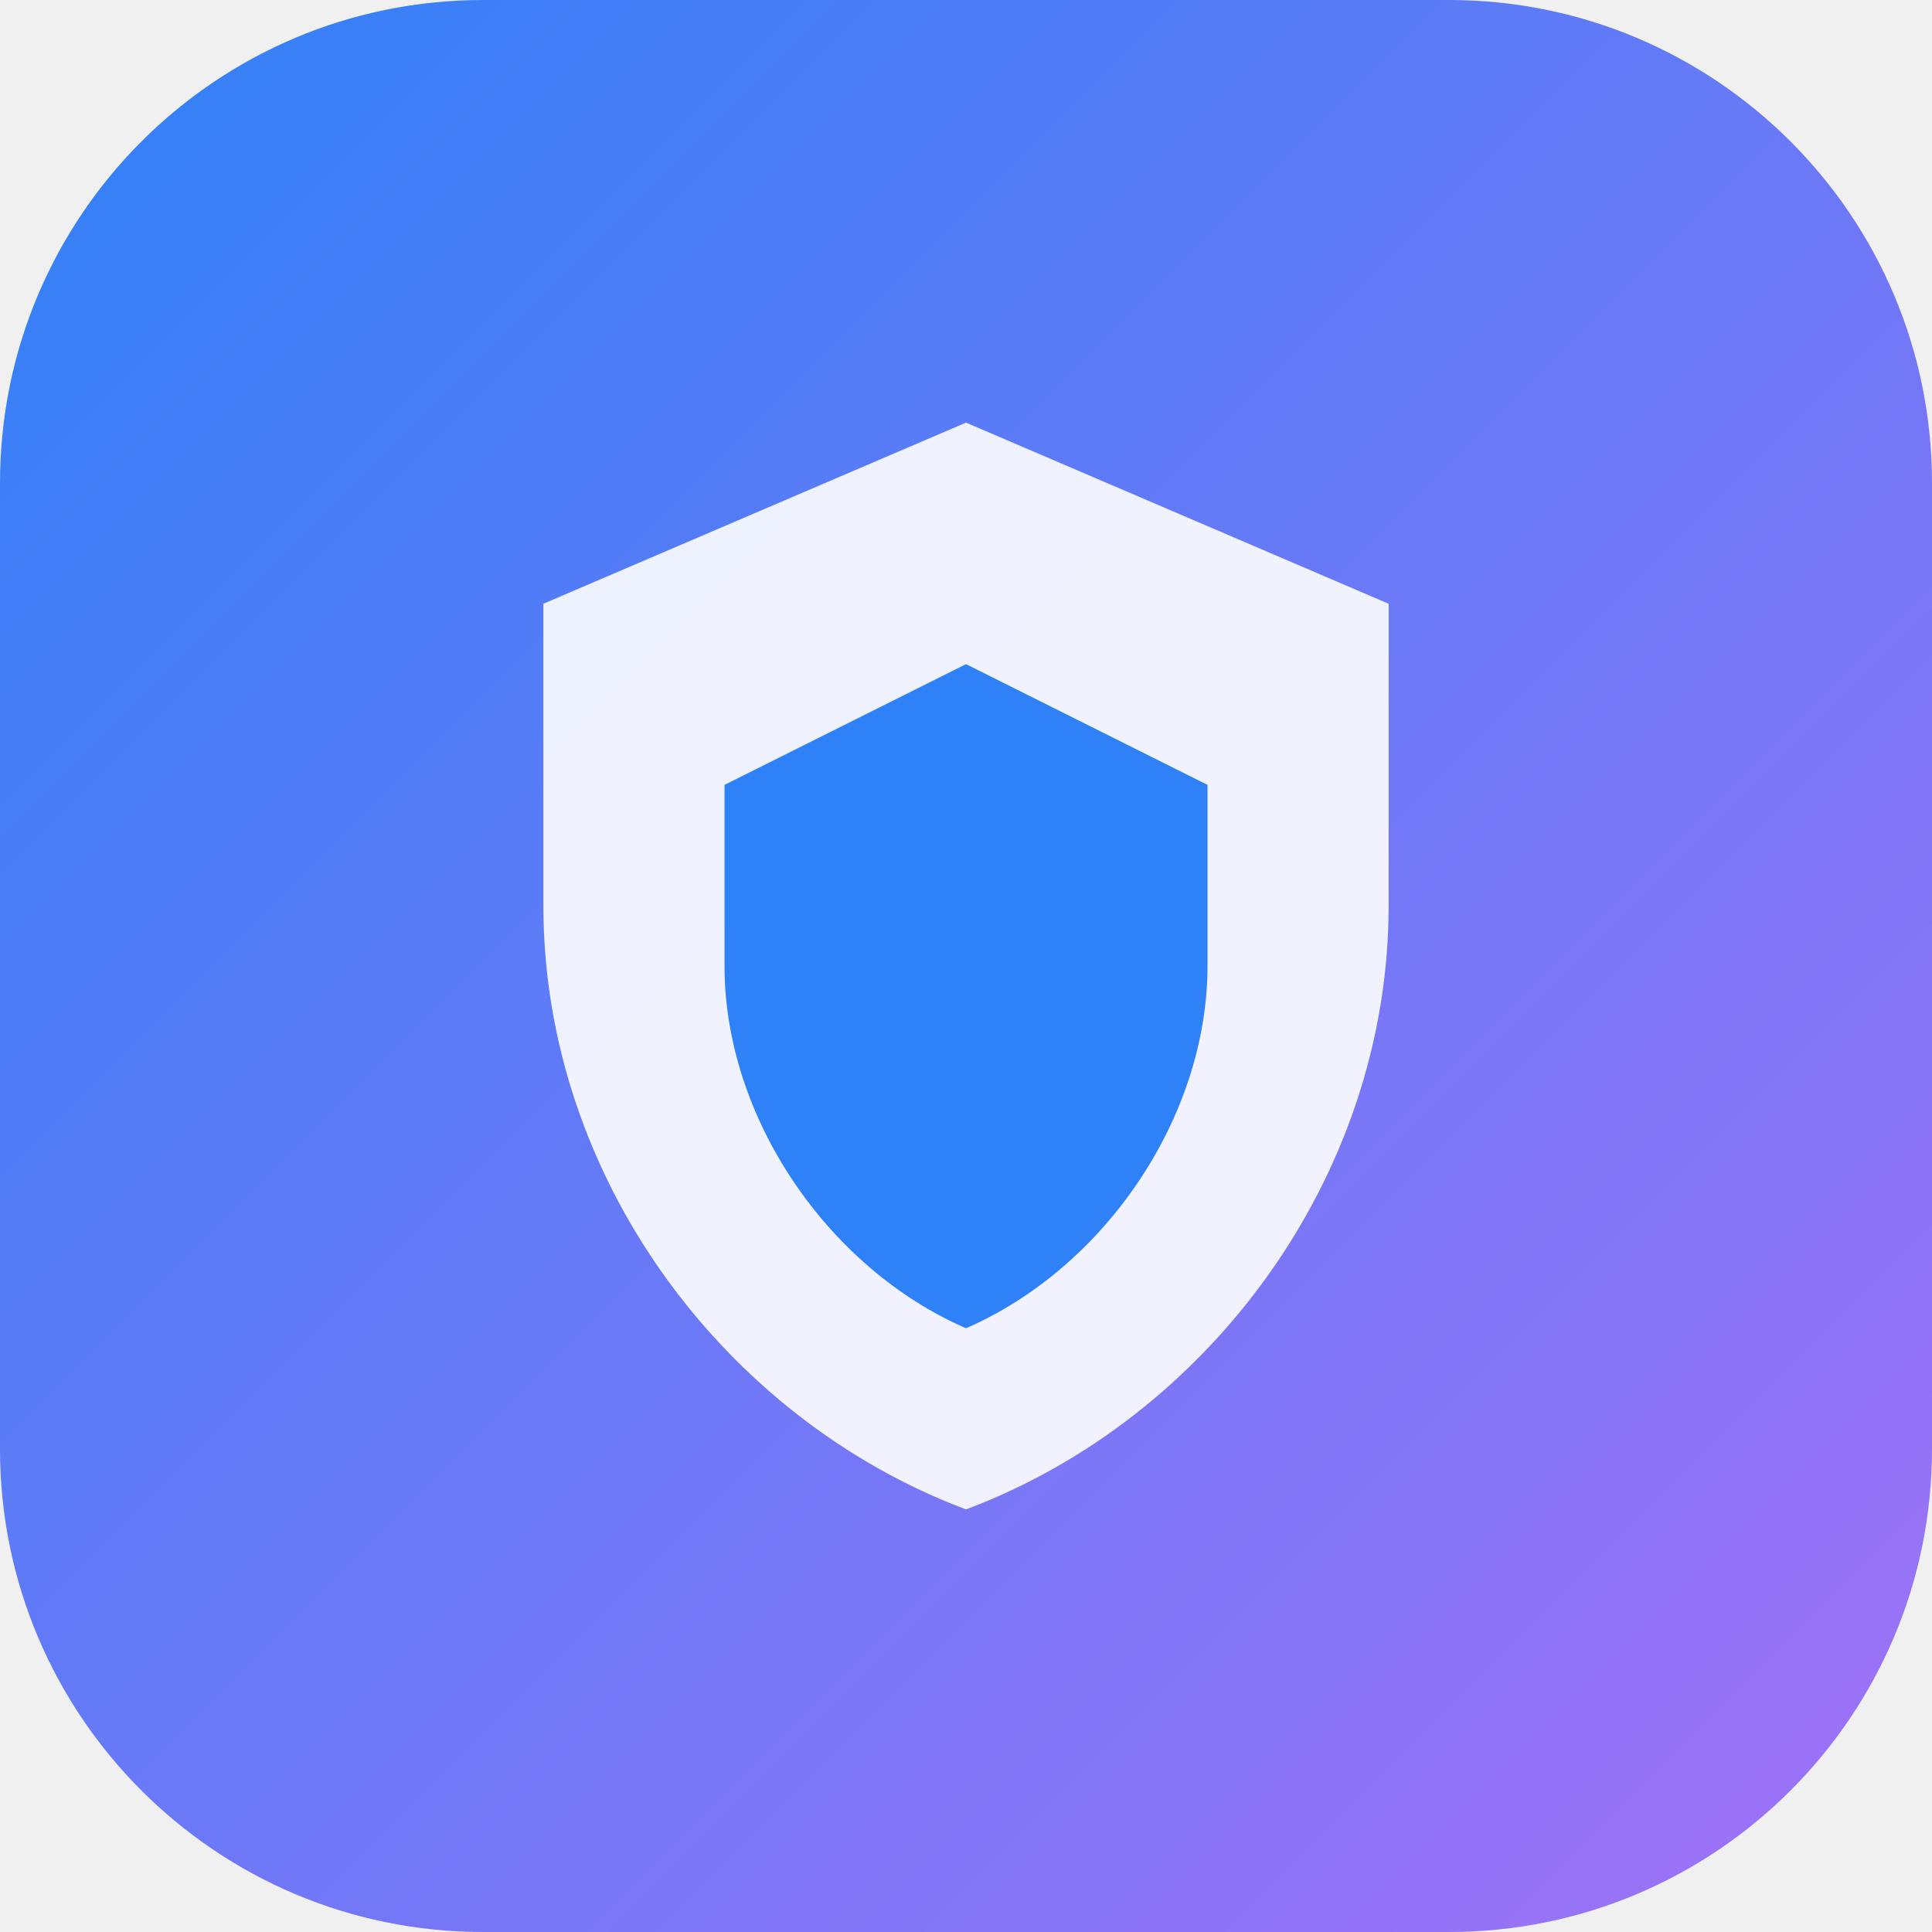
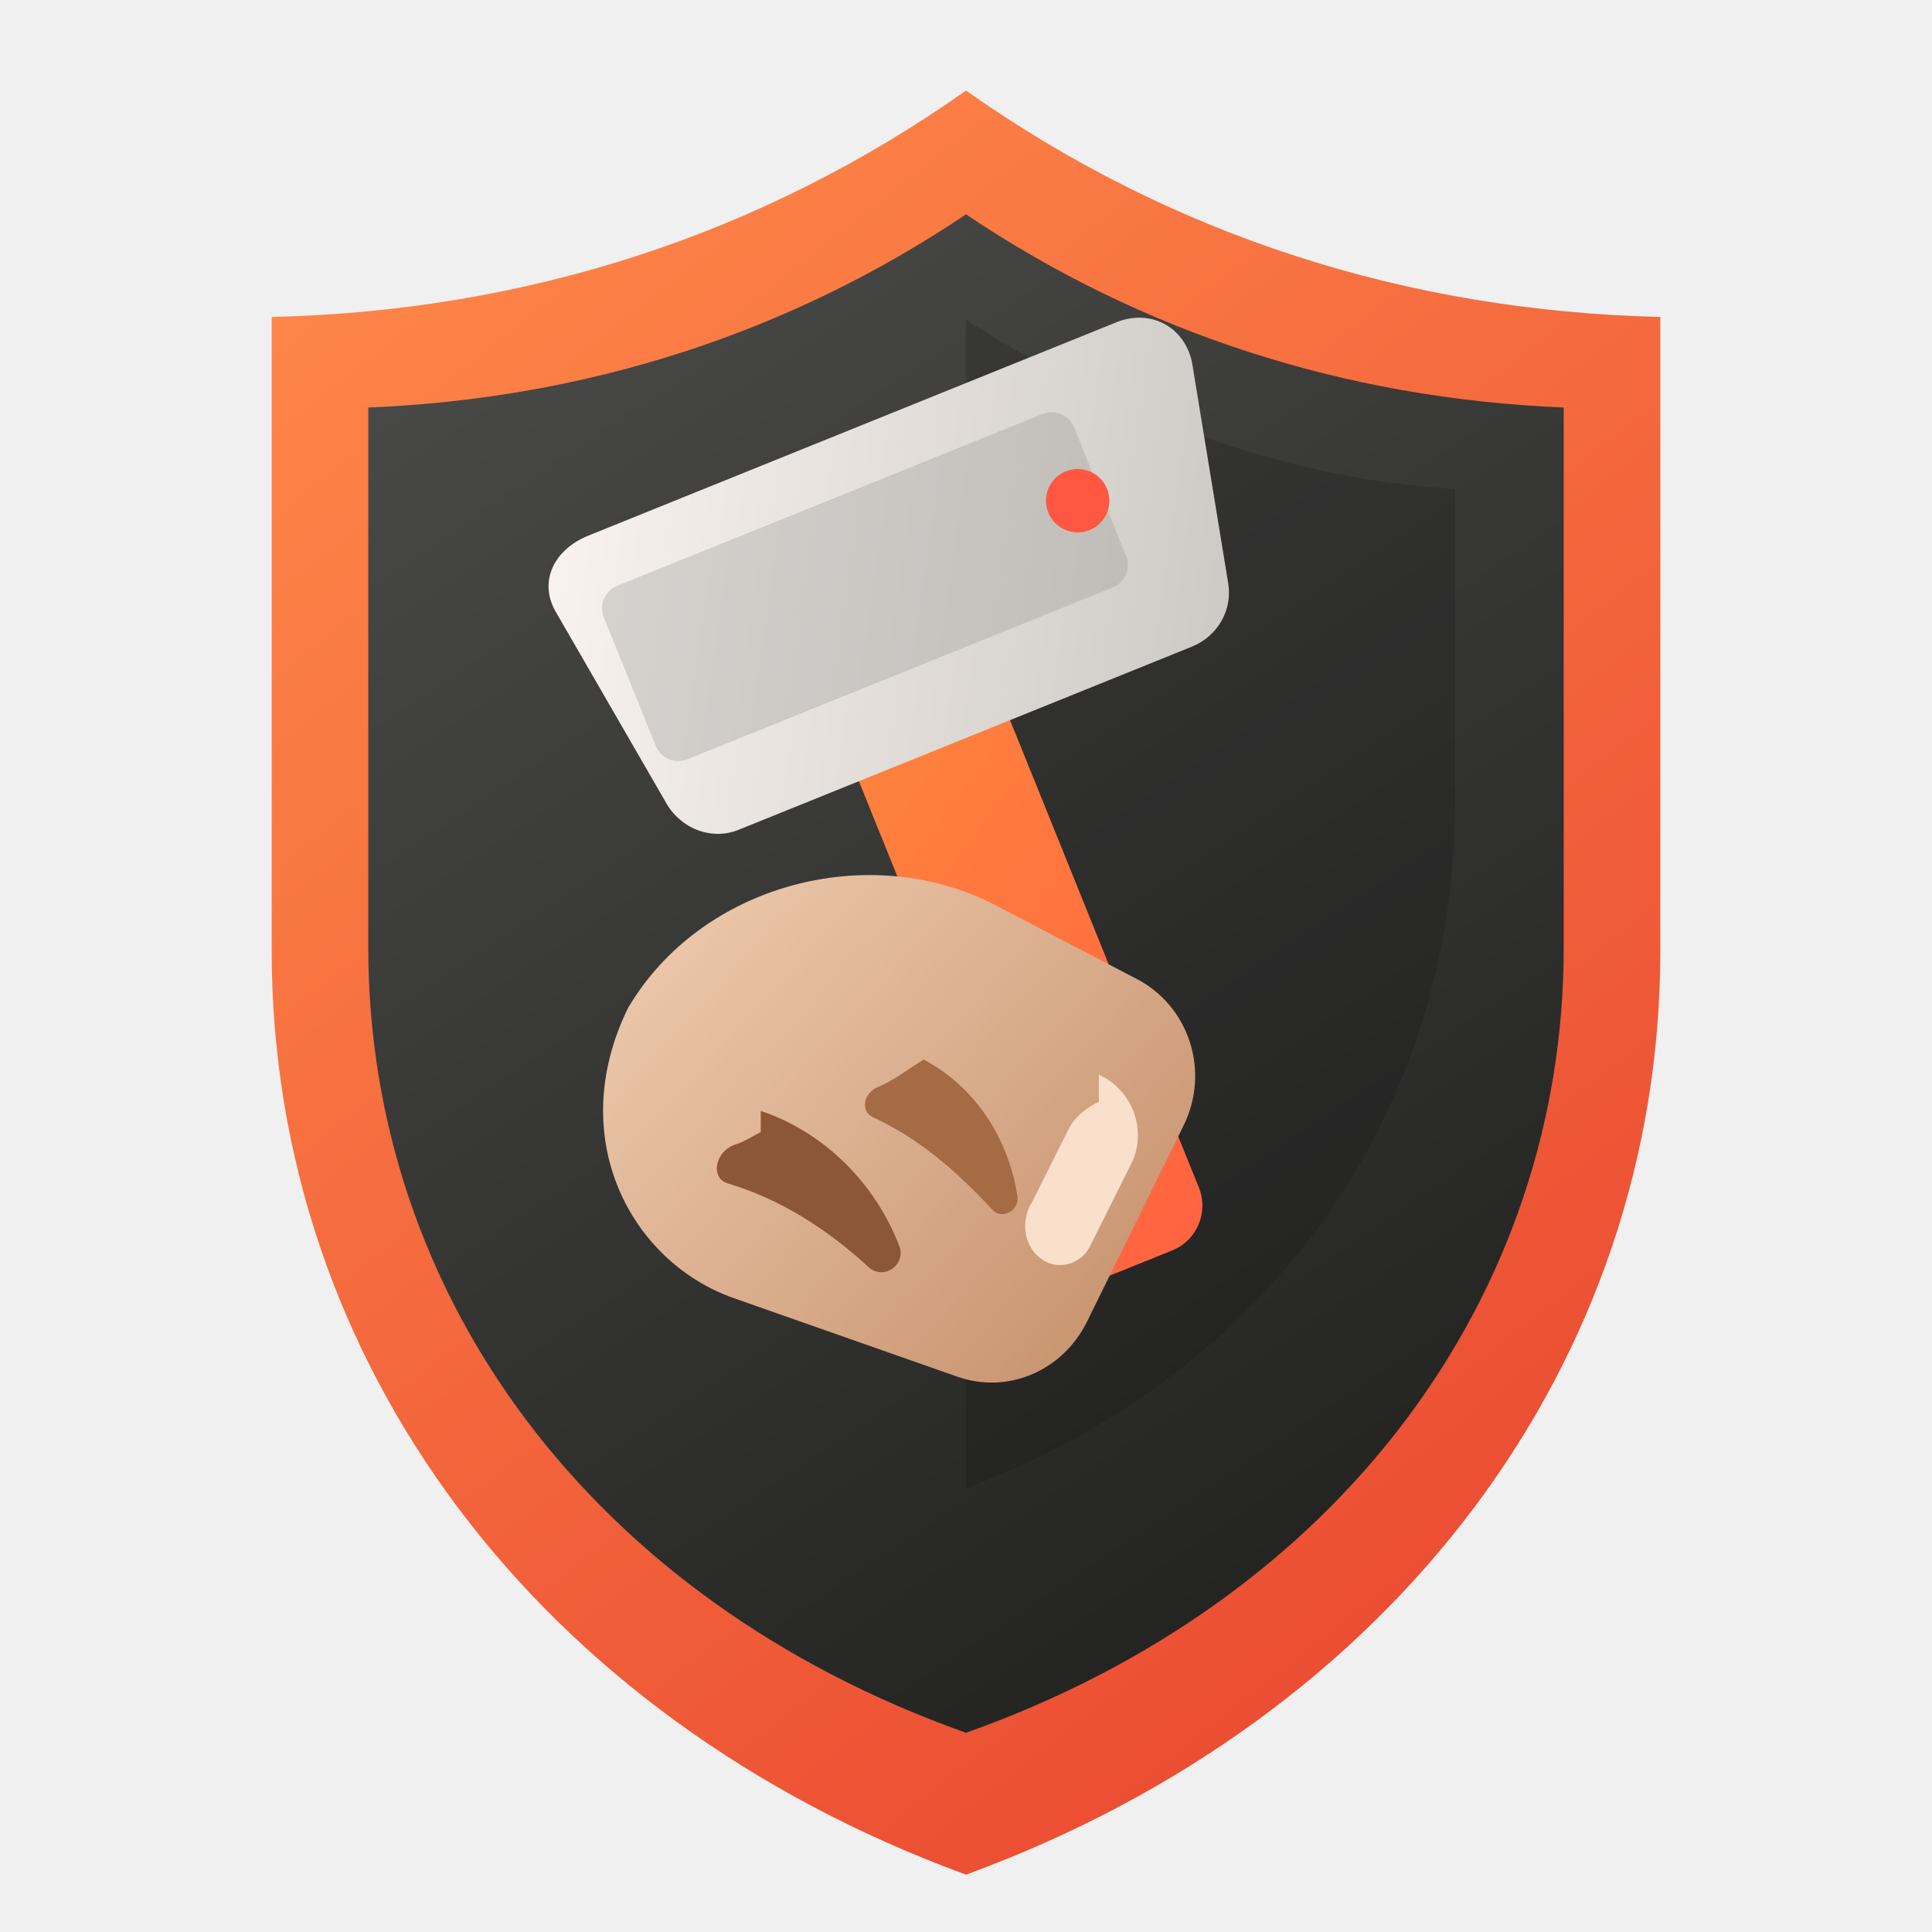
- <svg xmlns="http://www.w3.org/2000/svg" viewBox="0 0 32 32">
+ <svg xmlns="http://www.w3.org/2000/svg" viewBox="0 0 64 64" role="img" aria-label="SoT Policy Studio">
  <defs>
-     <linearGradient id="g" x1="0" y1="0" x2="1" y2="1">
-       <stop offset="0%" stop-color="#2f81f7" />
-       <stop offset="100%" stop-color="#a371f7" />
+     <linearGradient id="sotRim" x1="10" y1="4" x2="54" y2="60" gradientUnits="userSpaceOnUse">
+       <stop offset="0%" stop-color="#FF8A4A" />
+       <stop offset="100%" stop-color="#E8442F" />
+     </linearGradient>
+     <linearGradient id="sotFace" x1="16" y1="8" x2="48" y2="56" gradientUnits="userSpaceOnUse">
+       <stop offset="0%" stop-color="#4A4A48" />
+       <stop offset="100%" stop-color="#1F1F1E" />
+     </linearGradient>
+     <linearGradient id="sotSteel" x1="22" y1="10" x2="46" y2="24" gradientUnits="userSpaceOnUse">
+       <stop offset="0%" stop-color="#FFF8F4" />
+       <stop offset="100%" stop-color="#C9C6C1" />
+     </linearGradient>
+     <linearGradient id="sotHaft" x1="24" y1="22" x2="40" y2="48" gradientUnits="userSpaceOnUse">
+       <stop offset="0%" stop-color="#FF8A3D" />
+       <stop offset="100%" stop-color="#FF5741" />
+     </linearGradient>
+     <linearGradient id="sotHand" x1="18" y1="28" x2="44" y2="52" gradientUnits="userSpaceOnUse">
+       <stop offset="0%" stop-color="#F4D3B8" />
+       <stop offset="100%" stop-color="#B67A52" />
    </linearGradient>
  </defs>
-   <rect width="32" height="32" rx="8" fill="url(#g)" />
-   <path d="M16 7l-7 3v5c0 4.5 3 8.5 7 10 4-1.5 7-5.5 7-10v-5l-7-3z" fill="#fff" opacity="0.9" />
-   <path d="M16 11l-4 2v3c0 2.5 1.7 5 4 6 2.3-1 4-3.5 4-6v-3l-4-2z" fill="#2f81f7" />
+   <path fill="url(#sotRim)" d="M32 3c6.8 4.8 14.6 7.3 23 7.5v21c0 13.6-8.8 25.4-23 30.6C17.8 56.9 9 45.1 9 31.5v-21C17.4 10.3 25.2 7.8 32 3z" />
+   <path fill="url(#sotFace)" d="M32 7.1c5.8 3.9 12.5 6.1 19.8 6.4v17.9c0 11.5-7.4 21.6-19.8 26C19.6 53 12.2 42.9 12.2 31.4V13.5C19.5 13.2 26.2 11 32 7.1z" />
+   <path fill="#111110" opacity="0.22" d="M32 10.6v38.7c10.1-3.8 16.2-12.5 16.2-22.7V16.2c-5.3-.3-10.8-2.2-16.2-5.6z" />
+   <g transform="rotate(-22 34 30)">
+     <rect x="30.4" y="20" width="5.4" height="22.4" rx="1.6" fill="url(#sotHaft)" />
+     <path fill="url(#sotSteel)" d="M22.6 13.2h21.4c1.3 0 2.1 1.1 1.8 2.3l-1.6 7.1c-.2.9-1 1.5-1.9 1.5H26.1c-1 0-1.8-.8-1.9-1.8l-1-7.1c-.2-1.2.7-2 1.94-2z" />
+     <rect x="24.6" y="15.1" width="16.8" height="6.2" rx="0.8" fill="#9A9A97" opacity="0.35" />
+     <circle cx="40.6" cy="18.2" r="1.05" fill="#FF5741" />
+   </g>
+   <path fill="url(#sotHand)" d="M20.8 33.4c2.4-4.1 8-5.6 12.2-3.4l4.6 2.4c1.8.9 2.5 3.1 1.6 4.9l-3.2 6.5c-.8 1.6-2.6 2.4-4.3 1.8l-7.4-2.6c-3.4-1.2-5.6-5.3-3.5-9.6z" />
+   <path fill="#8C5736" d="M25.2 36.8c2.1.7 3.8 2.4 4.6 4.5.2.6-.5 1.1-1 .7-1.4-1.3-3-2.3-4.7-2.8-.6-.2-.4-1.1.3-1.3.3-.1.6-.3.8-.4z" />
+   <path fill="#A56B45" d="M30.6 35.1c1.7.9 2.8 2.6 3.1 4.5.1.5-.5.8-.8.5-1.3-1.4-2.5-2.4-4-3.1-.4-.2-.3-.8.2-1 .5-.2 1-.6 1.5-.9z" />
+   <path fill="#F8E0CB" d="M36.4 35.6c1.1.5 1.6 1.8 1.1 2.9l-1.4 2.8c-.3.6-1.1.8-1.6.4-.6-.4-.7-1.3-.3-1.9l1.2-2.4c.3-.6 1-.9 1-.9z" />
</svg>
